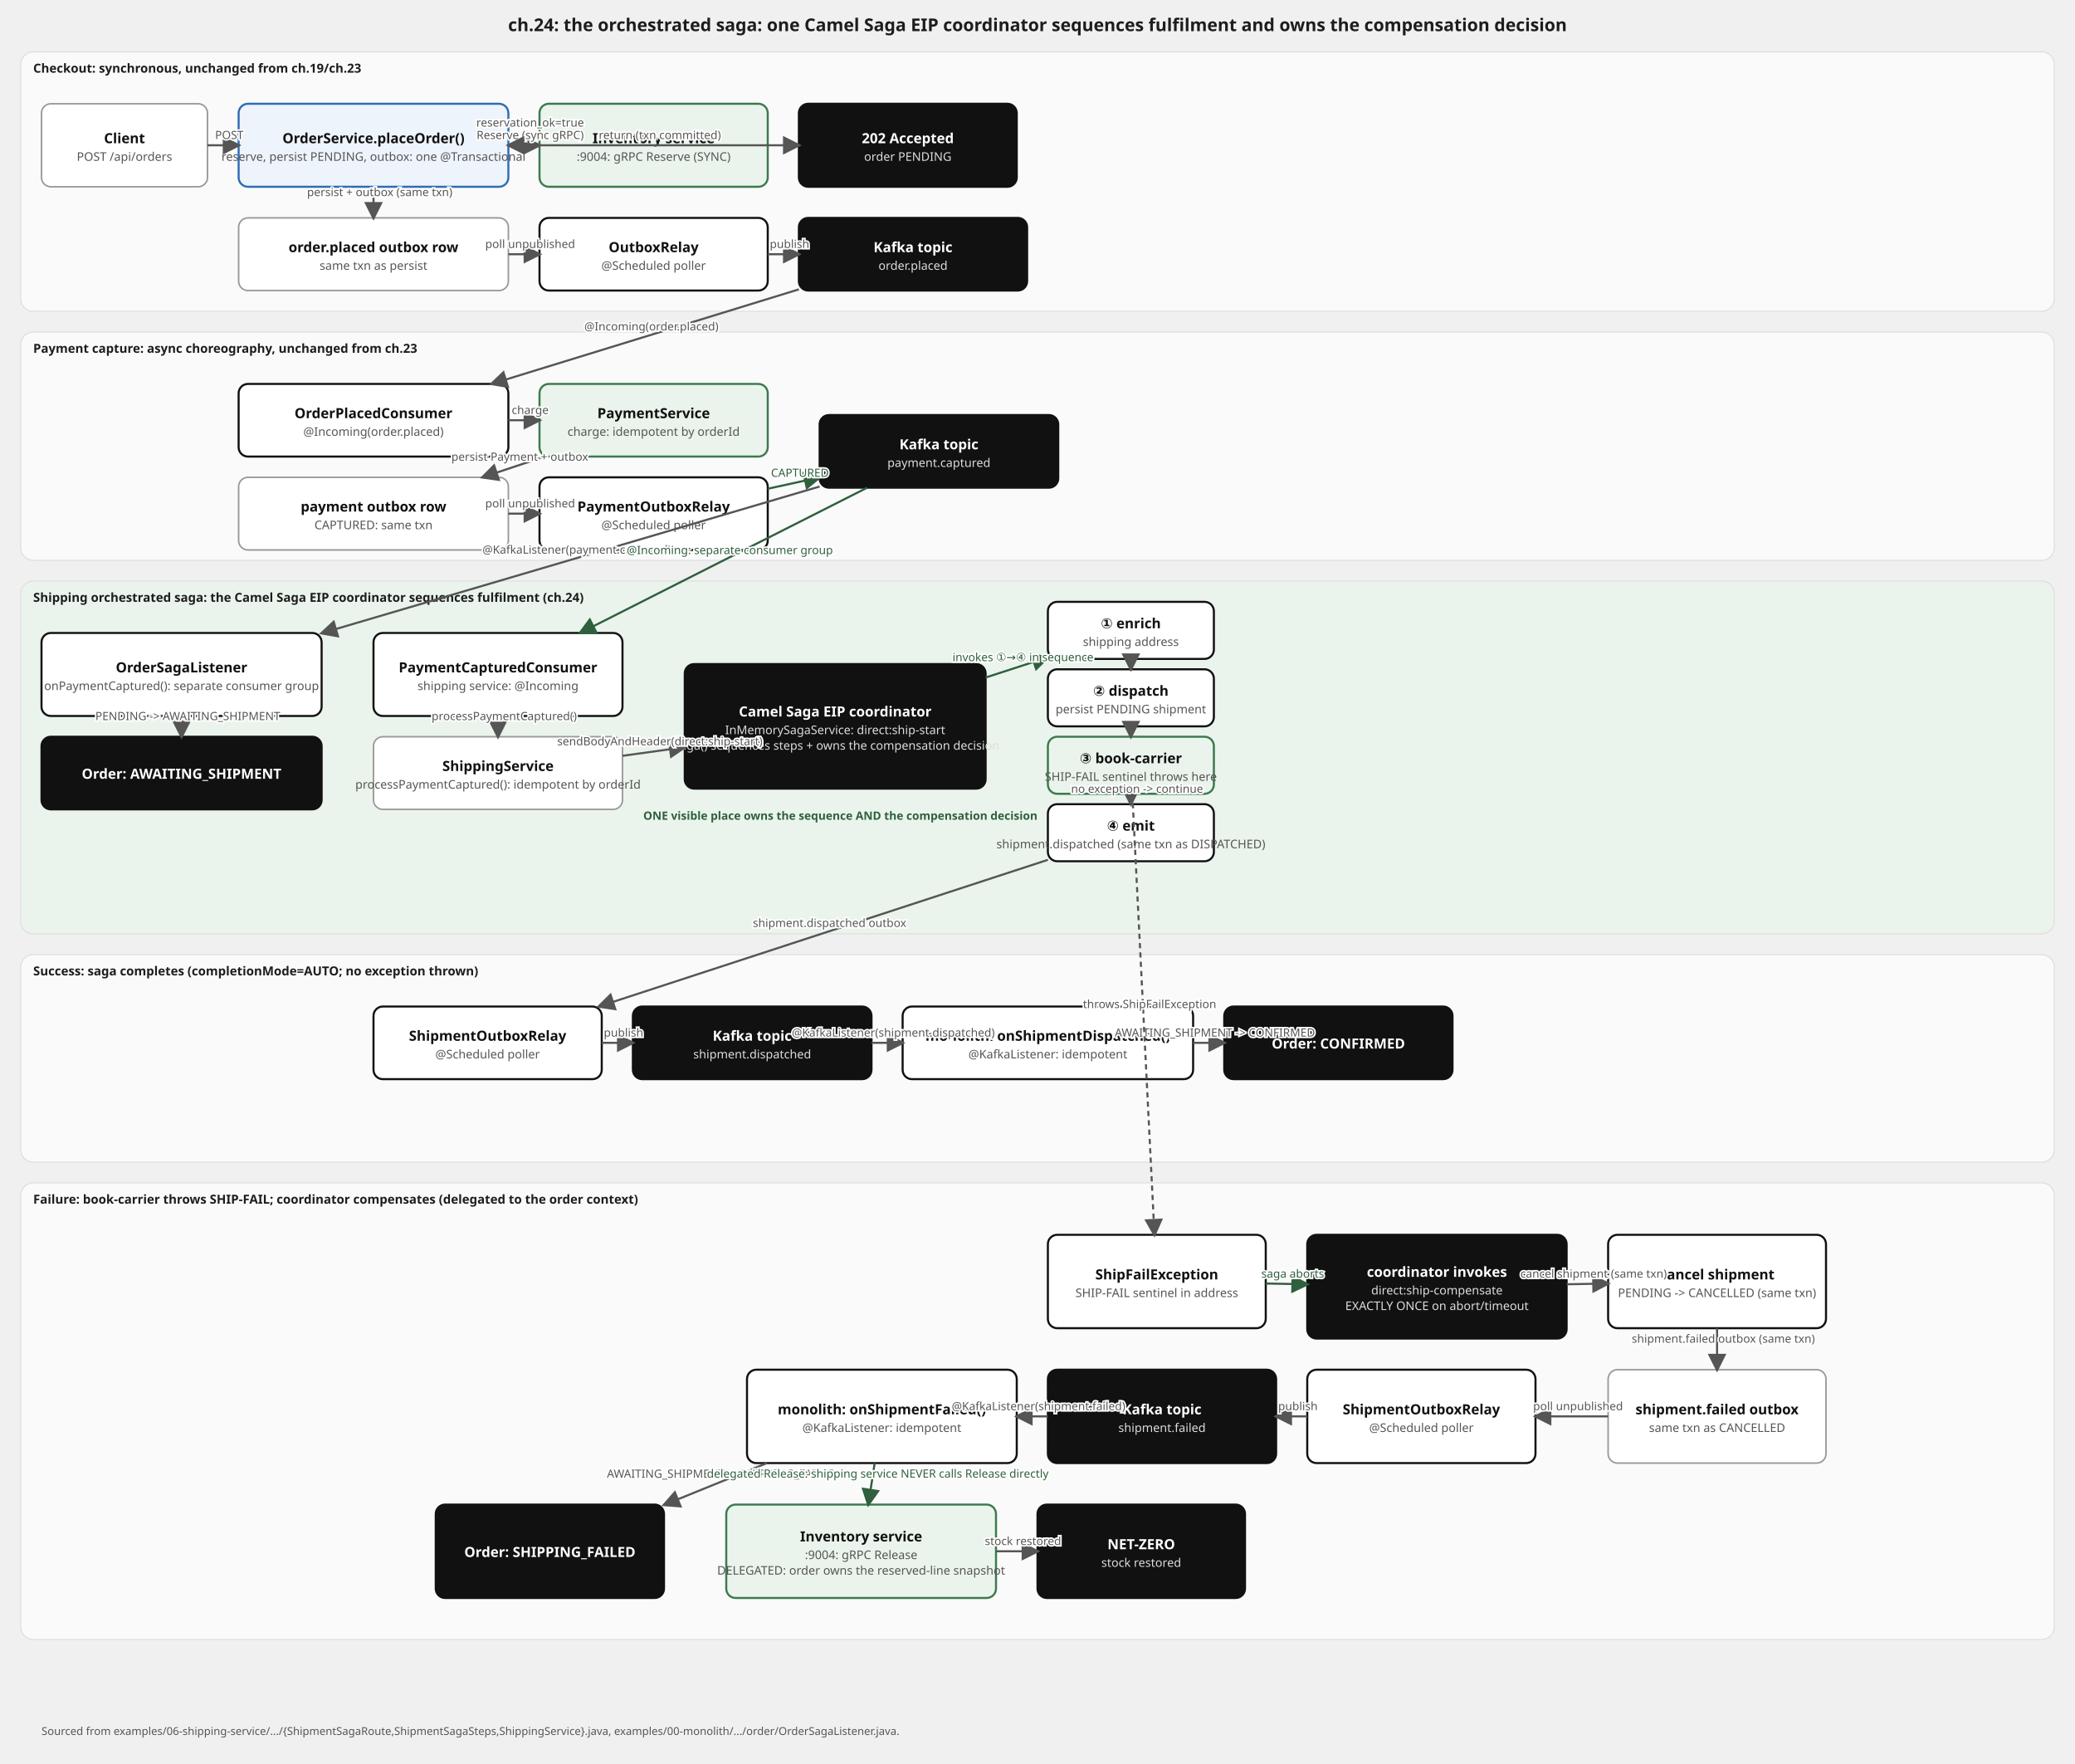
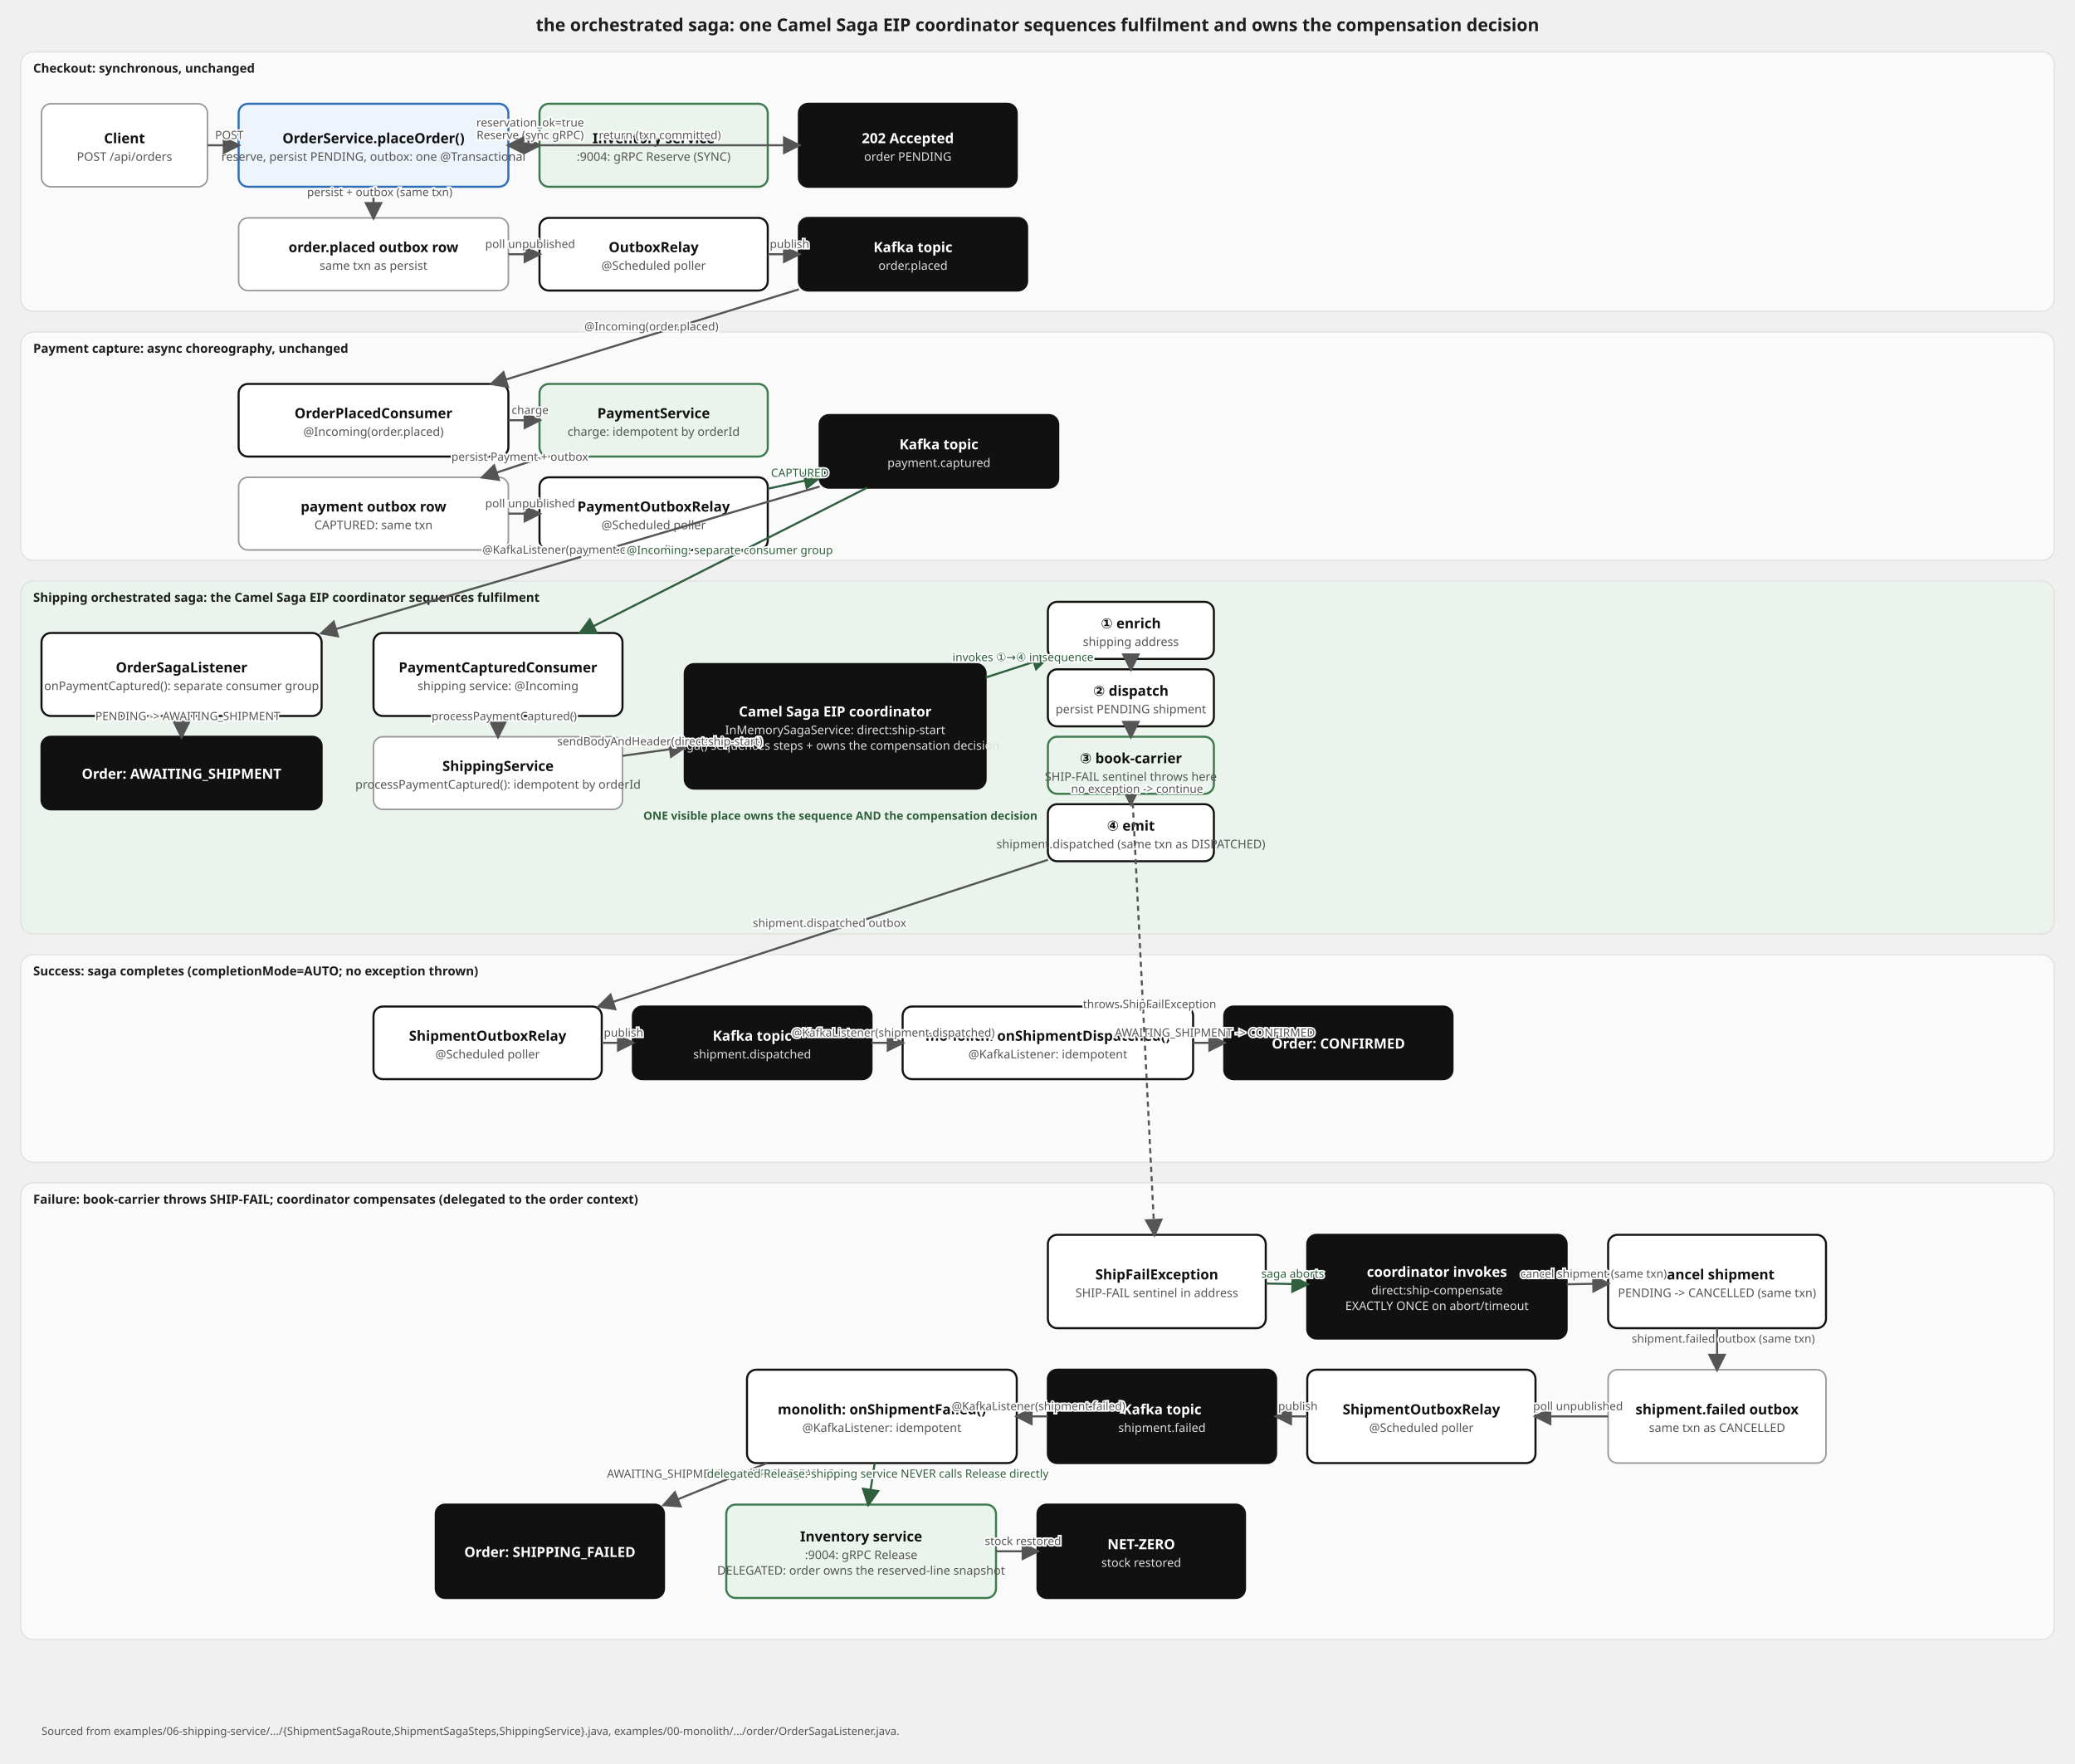
<svg xmlns="http://www.w3.org/2000/svg" viewBox="0 0 2000 1700" font-family="'Red Hat Text', system-ui, sans-serif" role="img">
  <defs>
    <marker id="a" viewBox="0 0 10 10" refX="8.5" refY="5" markerWidth="9" markerHeight="9" orient="auto-start-reverse">
      <path d="M0,0 L10,5 L0,10 z" fill="#555" />
    </marker>
    <marker id="am" viewBox="0 0 10 10" refX="8.5" refY="5" markerWidth="9" markerHeight="9" orient="auto-start-reverse">
      <path d="M0,0 L10,5 L0,10 z" fill="#2f5f3d" />
    </marker>
  </defs>
  <rect x="20" y="50" width="1960" height="250" rx="12" fill="#fafafa" stroke="#ddd" />
-   <text x="32" y="70" font-size="12" font-weight="700" fill="#1d1d1d">Checkout: synchronous, unchanged from ch.19/ch.23</text>
+   <text x="32" y="70" font-size="12" font-weight="700" fill="#1d1d1d">Checkout: synchronous, unchanged</text>
  <rect x="20" y="320" width="1960" height="220" rx="12" fill="#fafafa" stroke="#ddd" />
-   <text x="32" y="340" font-size="12" font-weight="700" fill="#1d1d1d">Payment capture: async choreography, unchanged from ch.23</text>
+   <text x="32" y="340" font-size="12" font-weight="700" fill="#1d1d1d">Payment capture: async choreography, unchanged</text>
  <rect x="20" y="560" width="1960" height="340" rx="12" fill="#eaf4ec" stroke="#ddd" />
-   <text x="32" y="580" font-size="12" font-weight="700" fill="#1d1d1d">Shipping orchestrated saga: the Camel Saga EIP coordinator sequences fulfilment (ch.24)</text>
+   <text x="32" y="580" font-size="12" font-weight="700" fill="#1d1d1d">Shipping orchestrated saga: the Camel Saga EIP coordinator sequences fulfilment</text>
  <rect x="20" y="920" width="1960" height="200" rx="12" fill="#fafafa" stroke="#ddd" />
  <text x="32" y="940" font-size="12" font-weight="700" fill="#1d1d1d">Success: saga completes (completionMode=AUTO; no exception thrown)</text>
  <rect x="20" y="1140" width="1960" height="440" rx="12" fill="#fafafa" stroke="#ddd" />
  <text x="32" y="1160" font-size="12" font-weight="700" fill="#1d1d1d">Failure: book-carrier throws SHIP-FAIL; coordinator compensates (delegated to the order context)</text>
  <rect x="40" y="100" width="160" height="80" rx="9" fill="#ffffff" stroke="#999999" stroke-width="1.5" />
  <text x="120.0" y="138.0" font-size="13.5" font-weight="700" fill="#111111" text-anchor="middle">Client</text>
  <text x="120.0" y="155.0" font-size="11.5" fill="#555555" text-anchor="middle">POST /api/orders</text>
  <rect x="230" y="100" width="260" height="80" rx="9" fill="#eef4fb" stroke="#2f6db5" stroke-width="2" />
  <text x="360.0" y="138.0" font-size="13.5" font-weight="700" fill="#111111" text-anchor="middle">OrderService.placeOrder()</text>
  <text x="360.0" y="155.0" font-size="11.5" fill="#555555" text-anchor="middle">reserve, persist PENDING, outbox: one @Transactional</text>
  <rect x="520" y="100" width="220" height="80" rx="9" fill="#eaf4ec" stroke="#3d7a4e" stroke-width="2" />
  <text x="630.0" y="138.0" font-size="13.5" font-weight="700" fill="#111111" text-anchor="middle">Inventory service</text>
  <text x="630.0" y="155.0" font-size="11.5" fill="#555555" text-anchor="middle">:9004: gRPC Reserve (SYNC)</text>
  <rect x="770" y="100" width="210" height="80" rx="9" fill="#111111" stroke="#111111" stroke-width="2" />
  <text x="875.0" y="138.0" font-size="13.5" font-weight="700" fill="#ffffff" text-anchor="middle">202 Accepted</text>
  <text x="875.0" y="155.0" font-size="11.5" fill="#dddddd" text-anchor="middle">order PENDING</text>
  <rect x="230" y="210" width="260" height="70" rx="9" fill="#ffffff" stroke="#999999" stroke-width="1.5" />
  <text x="360.0" y="243.0" font-size="13.5" font-weight="700" fill="#111111" text-anchor="middle">order.placed outbox row</text>
  <text x="360.0" y="260.0" font-size="11.5" fill="#555555" text-anchor="middle">same txn as persist</text>
  <rect x="520" y="210" width="220" height="70" rx="9" fill="#ffffff" stroke="#111111" stroke-width="2" />
  <text x="630.0" y="243.0" font-size="13.5" font-weight="700" fill="#111111" text-anchor="middle">OutboxRelay</text>
  <text x="630.0" y="260.0" font-size="11.5" fill="#555555" text-anchor="middle">@Scheduled poller</text>
  <rect x="770" y="210" width="220" height="70" rx="9" fill="#111111" stroke="#111111" stroke-width="2" />
  <text x="880.0" y="243.0" font-size="13.5" font-weight="700" fill="#ffffff" text-anchor="middle">Kafka topic</text>
  <text x="880.0" y="260.0" font-size="11.5" fill="#dddddd" text-anchor="middle">order.placed</text>
  <rect x="230" y="370" width="260" height="70" rx="9" fill="#ffffff" stroke="#111111" stroke-width="2" />
  <text x="360.0" y="403.0" font-size="13.5" font-weight="700" fill="#111111" text-anchor="middle">OrderPlacedConsumer</text>
  <text x="360.0" y="420.0" font-size="11.5" fill="#555555" text-anchor="middle">@Incoming(order.placed)</text>
  <rect x="520" y="370" width="220" height="70" rx="9" fill="#eaf4ec" stroke="#3d7a4e" stroke-width="2" />
  <text x="630.0" y="403.0" font-size="13.5" font-weight="700" fill="#111111" text-anchor="middle">PaymentService</text>
  <text x="630.0" y="420.0" font-size="11.5" fill="#555555" text-anchor="middle">charge: idempotent by orderId</text>
  <rect x="230" y="460" width="260" height="70" rx="9" fill="#ffffff" stroke="#999999" stroke-width="1.5" />
  <text x="360.0" y="493.0" font-size="13.5" font-weight="700" fill="#111111" text-anchor="middle">payment outbox row</text>
  <text x="360.0" y="510.0" font-size="11.5" fill="#555555" text-anchor="middle">CAPTURED: same txn</text>
  <rect x="520" y="460" width="220" height="70" rx="9" fill="#ffffff" stroke="#111111" stroke-width="2" />
  <text x="630.0" y="493.0" font-size="13.5" font-weight="700" fill="#111111" text-anchor="middle">PaymentOutboxRelay</text>
  <text x="630.0" y="510.0" font-size="11.5" fill="#555555" text-anchor="middle">@Scheduled poller</text>
  <rect x="790" y="400" width="230" height="70" rx="9" fill="#111111" stroke="#111111" stroke-width="2" />
  <text x="905.0" y="433.0" font-size="13.5" font-weight="700" fill="#ffffff" text-anchor="middle">Kafka topic</text>
  <text x="905.0" y="450.0" font-size="11.5" fill="#dddddd" text-anchor="middle">payment.captured</text>
  <rect x="40" y="610" width="270" height="80" rx="9" fill="#ffffff" stroke="#111111" stroke-width="2" />
  <text x="175.0" y="648.0" font-size="13.5" font-weight="700" fill="#111111" text-anchor="middle">OrderSagaListener</text>
  <text x="175.0" y="665.0" font-size="11.5" fill="#555555" text-anchor="middle">onPaymentCaptured(): separate consumer group</text>
  <rect x="40" y="710" width="270" height="70" rx="9" fill="#111111" stroke="#111111" stroke-width="2" />
  <text x="175.0" y="750.5" font-size="13.5" font-weight="700" fill="#ffffff" text-anchor="middle">Order: AWAITING_SHIPMENT</text>
  <rect x="360" y="610" width="240" height="80" rx="9" fill="#ffffff" stroke="#111111" stroke-width="2" />
  <text x="480.0" y="648.0" font-size="13.5" font-weight="700" fill="#111111" text-anchor="middle">PaymentCapturedConsumer</text>
  <text x="480.0" y="665.0" font-size="11.5" fill="#555555" text-anchor="middle">shipping service: @Incoming</text>
  <rect x="360" y="710" width="240" height="70" rx="9" fill="#ffffff" stroke="#999999" stroke-width="1.5" />
  <text x="480.0" y="743.0" font-size="13.5" font-weight="700" fill="#111111" text-anchor="middle">ShippingService</text>
  <text x="480.0" y="760.0" font-size="11.5" fill="#555555" text-anchor="middle">processPaymentCaptured(): idempotent by orderId</text>
  <rect x="660" y="640" width="290" height="120" rx="9" fill="#111111" stroke="#111111" stroke-width="2" />
  <text x="805.0" y="690.5" font-size="13.5" font-weight="700" fill="#ffffff" text-anchor="middle">Camel Saga EIP coordinator</text>
  <text x="805.0" y="707.5" font-size="11.5" fill="#dddddd" text-anchor="middle">InMemorySagaService: direct:ship-start</text>
  <text x="805.0" y="722.5" font-size="11.5" fill="#dddddd" text-anchor="middle">.saga() sequences steps + owns the compensation decision</text>
  <rect x="1010" y="580" width="160" height="55" rx="9" fill="#ffffff" stroke="#111111" stroke-width="2" />
  <text x="1090.0" y="605.5" font-size="13.5" font-weight="700" fill="#111111" text-anchor="middle">① enrich</text>
  <text x="1090.0" y="622.5" font-size="11.5" fill="#555555" text-anchor="middle">shipping address</text>
  <rect x="1010" y="645" width="160" height="55" rx="9" fill="#ffffff" stroke="#111111" stroke-width="2" />
  <text x="1090.0" y="670.5" font-size="13.5" font-weight="700" fill="#111111" text-anchor="middle">② dispatch</text>
  <text x="1090.0" y="687.5" font-size="11.5" fill="#555555" text-anchor="middle">persist PENDING shipment</text>
  <rect x="1010" y="710" width="160" height="55" rx="9" fill="#eaf4ec" stroke="#3d7a4e" stroke-width="2" />
  <text x="1090.0" y="735.5" font-size="13.5" font-weight="700" fill="#111111" text-anchor="middle">③ book-carrier</text>
  <text x="1090.0" y="752.5" font-size="11.5" fill="#555555" text-anchor="middle">SHIP-FAIL sentinel throws here</text>
  <rect x="1010" y="775" width="160" height="55" rx="9" fill="#ffffff" stroke="#111111" stroke-width="2" />
  <text x="1090.0" y="800.5" font-size="13.5" font-weight="700" fill="#111111" text-anchor="middle">④ emit</text>
  <text x="1090.0" y="817.5" font-size="11.5" fill="#555555" text-anchor="middle">shipment.dispatched (same txn as DISPATCHED)</text>
  <rect x="360" y="970" width="220" height="70" rx="9" fill="#ffffff" stroke="#111111" stroke-width="2" />
  <text x="470.0" y="1003.0" font-size="13.5" font-weight="700" fill="#111111" text-anchor="middle">ShipmentOutboxRelay</text>
  <text x="470.0" y="1020.0" font-size="11.5" fill="#555555" text-anchor="middle">@Scheduled poller</text>
  <rect x="610" y="970" width="230" height="70" rx="9" fill="#111111" stroke="#111111" stroke-width="2" />
  <text x="725.0" y="1003.0" font-size="13.5" font-weight="700" fill="#ffffff" text-anchor="middle">Kafka topic</text>
  <text x="725.0" y="1020.0" font-size="11.5" fill="#dddddd" text-anchor="middle">shipment.dispatched</text>
  <rect x="870" y="970" width="280" height="70" rx="9" fill="#ffffff" stroke="#111111" stroke-width="2" />
  <text x="1010.0" y="1003.0" font-size="13.5" font-weight="700" fill="#111111" text-anchor="middle">monolith: onShipmentDispatched()</text>
  <text x="1010.0" y="1020.0" font-size="11.5" fill="#555555" text-anchor="middle">@KafkaListener: idempotent</text>
  <rect x="1180" y="970" width="220" height="70" rx="9" fill="#111111" stroke="#111111" stroke-width="2" />
  <text x="1290.0" y="1010.5" font-size="13.5" font-weight="700" fill="#ffffff" text-anchor="middle">Order: CONFIRMED</text>
  <rect x="1010" y="1190" width="210" height="90" rx="9" fill="#ffffff" stroke="#111111" stroke-width="2" />
  <text x="1115.0" y="1233.0" font-size="13.5" font-weight="700" fill="#111111" text-anchor="middle">ShipFailException</text>
  <text x="1115.0" y="1250.0" font-size="11.5" fill="#555555" text-anchor="middle">SHIP-FAIL sentinel in address</text>
  <rect x="1260" y="1190" width="250" height="100" rx="9" fill="#111111" stroke="#111111" stroke-width="2" />
  <text x="1385.0" y="1230.5" font-size="13.5" font-weight="700" fill="#ffffff" text-anchor="middle">coordinator invokes</text>
  <text x="1385.0" y="1247.5" font-size="11.5" fill="#dddddd" text-anchor="middle">direct:ship-compensate</text>
  <text x="1385.0" y="1262.5" font-size="11.5" fill="#dddddd" text-anchor="middle">EXACTLY ONCE on abort/timeout</text>
  <rect x="1550" y="1190" width="210" height="90" rx="9" fill="#ffffff" stroke="#111111" stroke-width="2" />
  <text x="1655.0" y="1233.0" font-size="13.5" font-weight="700" fill="#111111" text-anchor="middle">cancel shipment</text>
  <text x="1655.0" y="1250.0" font-size="11.5" fill="#555555" text-anchor="middle">PENDING -&gt; CANCELLED (same txn)</text>
  <rect x="1550" y="1320" width="210" height="90" rx="9" fill="#ffffff" stroke="#999999" stroke-width="1.5" />
  <text x="1655.0" y="1363.0" font-size="13.5" font-weight="700" fill="#111111" text-anchor="middle">shipment.failed outbox</text>
  <text x="1655.0" y="1380.0" font-size="11.5" fill="#555555" text-anchor="middle">same txn as CANCELLED</text>
  <rect x="1260" y="1320" width="220" height="90" rx="9" fill="#ffffff" stroke="#111111" stroke-width="2" />
  <text x="1370.0" y="1363.0" font-size="13.5" font-weight="700" fill="#111111" text-anchor="middle">ShipmentOutboxRelay</text>
  <text x="1370.0" y="1380.0" font-size="11.5" fill="#555555" text-anchor="middle">@Scheduled poller</text>
  <rect x="1010" y="1320" width="220" height="90" rx="9" fill="#111111" stroke="#111111" stroke-width="2" />
  <text x="1120.0" y="1363.0" font-size="13.5" font-weight="700" fill="#ffffff" text-anchor="middle">Kafka topic</text>
  <text x="1120.0" y="1380.0" font-size="11.5" fill="#dddddd" text-anchor="middle">shipment.failed</text>
  <rect x="720" y="1320" width="260" height="90" rx="9" fill="#ffffff" stroke="#111111" stroke-width="2" />
  <text x="850.0" y="1363.0" font-size="13.5" font-weight="700" fill="#111111" text-anchor="middle">monolith: onShipmentFailed()</text>
  <text x="850.0" y="1380.0" font-size="11.5" fill="#555555" text-anchor="middle">@KafkaListener: idempotent</text>
  <rect x="420" y="1450" width="220" height="90" rx="9" fill="#111111" stroke="#111111" stroke-width="2" />
  <text x="530.0" y="1500.5" font-size="13.5" font-weight="700" fill="#ffffff" text-anchor="middle">Order: SHIPPING_FAILED</text>
  <rect x="700" y="1450" width="260" height="90" rx="9" fill="#eaf4ec" stroke="#3d7a4e" stroke-width="2" />
  <text x="830.0" y="1485.5" font-size="13.5" font-weight="700" fill="#111111" text-anchor="middle">Inventory service</text>
  <text x="830.0" y="1502.5" font-size="11.5" fill="#555555" text-anchor="middle">:9004: gRPC Release</text>
  <text x="830.0" y="1517.5" font-size="11.5" fill="#555555" text-anchor="middle">DELEGATED: order owns the reserved-line snapshot</text>
  <rect x="1000" y="1450" width="200" height="90" rx="9" fill="#111111" stroke="#111111" stroke-width="2" />
  <text x="1100.0" y="1493.0" font-size="13.5" font-weight="700" fill="#ffffff" text-anchor="middle">NET-ZERO</text>
  <text x="1100.0" y="1510.0" font-size="11.5" fill="#dddddd" text-anchor="middle">stock restored</text>
  <path d="M200.0,140.0 L230.0,140.0" fill="none" stroke="#555" stroke-width="2" marker-end="url(#a)" />
  <text x="221.0" y="134.0" font-size="11" fill="#ffffff" stroke="#ffffff" stroke-width="3" paint-order="stroke" text-anchor="middle">POST</text>
  <text x="221.0" y="134.0" font-size="11" fill="#555" text-anchor="middle">POST</text>
  <path d="M490.0,140.0 L520.0,140.0" fill="none" stroke="#555" stroke-width="2" marker-end="url(#a)" />
  <text x="511.0" y="134.0" font-size="11" fill="#ffffff" stroke="#ffffff" stroke-width="3" paint-order="stroke" text-anchor="middle">Reserve (sync gRPC)</text>
  <text x="511.0" y="134.0" font-size="11" fill="#555" text-anchor="middle">Reserve (sync gRPC)</text>
  <path d="M520.0,140.0 L490.0,140.0" fill="none" stroke="#555" stroke-width="2" marker-end="url(#a)" />
  <text x="511.0" y="122.0" font-size="11" fill="#ffffff" stroke="#ffffff" stroke-width="3" paint-order="stroke" text-anchor="middle">reservation_ok=true</text>
  <text x="511.0" y="122.0" font-size="11" fill="#555" text-anchor="middle">reservation_ok=true</text>
  <path d="M490.0,140.0 L770.0,140.0" fill="none" stroke="#555" stroke-width="2" marker-end="url(#a)" />
  <text x="636.0" y="134.0" font-size="11" fill="#ffffff" stroke="#ffffff" stroke-width="3" paint-order="stroke" text-anchor="middle">return (txn committed)</text>
  <text x="636.0" y="134.0" font-size="11" fill="#555" text-anchor="middle">return (txn committed)</text>
  <path d="M360.0,180.0 L360.0,210.0" fill="none" stroke="#555" stroke-width="2" marker-end="url(#a)" />
  <text x="366.0" y="189.0" font-size="11" fill="#ffffff" stroke="#ffffff" stroke-width="3" paint-order="stroke" text-anchor="middle">persist + outbox (same txn)</text>
  <text x="366.0" y="189.0" font-size="11" fill="#555" text-anchor="middle">persist + outbox (same txn)</text>
  <path d="M490.0,245.0 L520.0,245.0" fill="none" stroke="#555" stroke-width="2" marker-end="url(#a)" />
  <text x="511.0" y="239.0" font-size="11" fill="#ffffff" stroke="#ffffff" stroke-width="3" paint-order="stroke" text-anchor="middle">poll unpublished</text>
  <text x="511.0" y="239.0" font-size="11" fill="#555" text-anchor="middle">poll unpublished</text>
  <path d="M740.0,245.0 L770.0,245.0" fill="none" stroke="#555" stroke-width="2" marker-end="url(#a)" />
  <text x="761.0" y="239.0" font-size="11" fill="#ffffff" stroke="#ffffff" stroke-width="3" paint-order="stroke" text-anchor="middle">publish</text>
  <text x="761.0" y="239.0" font-size="11" fill="#555" text-anchor="middle">publish</text>
  <path d="M770.0,278.846 L473.75,370.0" fill="none" stroke="#555" stroke-width="2" marker-end="url(#a)" />
  <text x="627.875" y="318.423" font-size="11" fill="#ffffff" stroke="#ffffff" stroke-width="3" paint-order="stroke" text-anchor="middle">@Incoming(order.placed)</text>
  <text x="627.875" y="318.423" font-size="11" fill="#555" text-anchor="middle">@Incoming(order.placed)</text>
  <path d="M490.0,405.0 L520.0,405.0" fill="none" stroke="#555" stroke-width="2" marker-end="url(#a)" />
  <text x="511.0" y="399.0" font-size="11" fill="#ffffff" stroke="#ffffff" stroke-width="3" paint-order="stroke" text-anchor="middle">charge</text>
  <text x="511.0" y="399.0" font-size="11" fill="#555" text-anchor="middle">charge</text>
  <path d="M525.0,440.0 L465.0,460.0" fill="none" stroke="#555" stroke-width="2" marker-end="url(#a)" />
  <text x="501.0" y="444.0" font-size="11" fill="#ffffff" stroke="#ffffff" stroke-width="3" paint-order="stroke" text-anchor="middle">persist Payment + outbox</text>
  <text x="501.0" y="444.0" font-size="11" fill="#555" text-anchor="middle">persist Payment + outbox</text>
  <path d="M490.0,495.0 L520.0,495.0" fill="none" stroke="#555" stroke-width="2" marker-end="url(#a)" />
  <text x="511.0" y="489.0" font-size="11" fill="#ffffff" stroke="#ffffff" stroke-width="3" paint-order="stroke" text-anchor="middle">poll unpublished</text>
  <text x="511.0" y="489.0" font-size="11" fill="#555" text-anchor="middle">poll unpublished</text>
  <path d="M740.0,471.0 L790.0,460.091" fill="none" stroke="#2f5f3d" stroke-width="2" marker-end="url(#am)" />
  <text x="771.0" y="459.545" font-size="11" fill="#ffffff" stroke="#ffffff" stroke-width="3" paint-order="stroke" text-anchor="middle">CAPTURED</text>
  <text x="771.0" y="459.545" font-size="11" fill="#2f5f3d" text-anchor="middle">CAPTURED</text>
  <path d="M790.0,468.87 L310.0,610.24" fill="none" stroke="#555" stroke-width="2" marker-end="url(#a)" />
  <text x="556.0" y="533.555" font-size="11" fill="#ffffff" stroke="#ffffff" stroke-width="3" paint-order="stroke" text-anchor="middle">@KafkaListener(payment.captured)</text>
  <text x="556.0" y="533.555" font-size="11" fill="#555" text-anchor="middle">@KafkaListener(payment.captured)</text>
  <path d="M175.0,690.0 L175.0,710.0" fill="none" stroke="#555" stroke-width="2" marker-end="url(#a)" />
  <text x="181.0" y="694.0" font-size="11" fill="#ffffff" stroke="#ffffff" stroke-width="3" paint-order="stroke" text-anchor="middle">PENDING -&gt; AWAITING_SHIPMENT</text>
  <text x="181.0" y="694.0" font-size="11" fill="#555" text-anchor="middle">PENDING -&gt; AWAITING_SHIPMENT</text>
  <path d="M835.814,470.0 L559.07,610.0" fill="none" stroke="#2f5f3d" stroke-width="2" marker-end="url(#am)" />
  <text x="703.442" y="534.0" font-size="11" fill="#ffffff" stroke="#ffffff" stroke-width="3" paint-order="stroke" text-anchor="middle">@Incoming: separate consumer group</text>
  <text x="703.442" y="534.0" font-size="11" fill="#2f5f3d" text-anchor="middle">@Incoming: separate consumer group</text>
  <path d="M480.0,690.0 L480.0,710.0" fill="none" stroke="#555" stroke-width="2" marker-end="url(#a)" />
  <text x="486.0" y="694.0" font-size="11" fill="#ffffff" stroke="#ffffff" stroke-width="3" paint-order="stroke" text-anchor="middle">processPaymentCaptured()</text>
  <text x="486.0" y="694.0" font-size="11" fill="#555" text-anchor="middle">processPaymentCaptured()</text>
  <path d="M600.0,728.385 L660.0,720.077" fill="none" stroke="#555" stroke-width="2" marker-end="url(#a)" />
  <text x="636.0" y="718.231" font-size="11" fill="#ffffff" stroke="#ffffff" stroke-width="3" paint-order="stroke" text-anchor="middle">sendBodyAndHeader(direct:ship-start)</text>
  <text x="636.0" y="718.231" font-size="11" fill="#555" text-anchor="middle">sendBodyAndHeader(direct:ship-start)</text>
  <path d="M950.0,652.939 L1010.0,633.465" fill="none" stroke="#2f5f3d" stroke-width="2" marker-end="url(#am)" />
  <text x="986.0" y="637.202" font-size="11" fill="#ffffff" stroke="#ffffff" stroke-width="3" paint-order="stroke" text-anchor="middle">invokes ①→④ in sequence</text>
  <text x="986.0" y="637.202" font-size="11" fill="#2f5f3d" text-anchor="middle">invokes ①→④ in sequence</text>
  <path d="M1090.0,635.0 L1090.0,645.0" fill="none" stroke="#555" stroke-width="2" marker-end="url(#a)" />
  <path d="M1090.0,700.0 L1090.0,710.0" fill="none" stroke="#555" stroke-width="2" marker-end="url(#a)" />
  <path d="M1090.0,765.0 L1090.0,775.0" fill="none" stroke="#555" stroke-width="2" marker-end="url(#a)" />
  <text x="1096.0" y="764.0" font-size="11" fill="#ffffff" stroke="#ffffff" stroke-width="3" paint-order="stroke" text-anchor="middle">no exception -&gt; continue</text>
  <text x="1096.0" y="764.0" font-size="11" fill="#555" text-anchor="middle">no exception -&gt; continue</text>
  <path d="M1010.0,828.629 L577.16,970.0" fill="none" stroke="#555" stroke-width="2" marker-end="url(#a)" />
  <text x="799.58" y="893.315" font-size="11" fill="#ffffff" stroke="#ffffff" stroke-width="3" paint-order="stroke" text-anchor="middle">shipment.dispatched outbox</text>
  <text x="799.58" y="893.315" font-size="11" fill="#555" text-anchor="middle">shipment.dispatched outbox</text>
  <path d="M580.0,1005.0 L610.0,1005.0" fill="none" stroke="#555" stroke-width="2" marker-end="url(#a)" />
  <text x="601.0" y="999.0" font-size="11" fill="#ffffff" stroke="#ffffff" stroke-width="3" paint-order="stroke" text-anchor="middle">publish</text>
  <text x="601.0" y="999.0" font-size="11" fill="#555" text-anchor="middle">publish</text>
  <path d="M840.0,1005.0 L870.0,1005.0" fill="none" stroke="#555" stroke-width="2" marker-end="url(#a)" />
  <text x="861.0" y="999.0" font-size="11" fill="#ffffff" stroke="#ffffff" stroke-width="3" paint-order="stroke" text-anchor="middle">@KafkaListener(shipment.dispatched)</text>
  <text x="861.0" y="999.0" font-size="11" fill="#555" text-anchor="middle">@KafkaListener(shipment.dispatched)</text>
  <path d="M1150.0,1005.0 L1180.0,1005.0" fill="none" stroke="#555" stroke-width="2" marker-end="url(#a)" />
  <text x="1171.0" y="999.0" font-size="11" fill="#ffffff" stroke="#ffffff" stroke-width="3" paint-order="stroke" text-anchor="middle">AWAITING_SHIPMENT -&gt; CONFIRMED</text>
  <text x="1171.0" y="999.0" font-size="11" fill="#555" text-anchor="middle">AWAITING_SHIPMENT -&gt; CONFIRMED</text>
  <path d="M1091.382,765.0 L1112.739,1190.0" fill="none" stroke="#555" stroke-width="2" stroke-dasharray="5 4" marker-end="url(#a)" />
  <text x="1108.06" y="971.5" font-size="11" fill="#ffffff" stroke="#ffffff" stroke-width="3" paint-order="stroke" text-anchor="middle">throws ShipFailException</text>
  <text x="1108.06" y="971.5" font-size="11" fill="#555" text-anchor="middle">throws ShipFailException</text>
  <path d="M1220.0,1236.944 L1260.0,1237.685" fill="none" stroke="#2f5f3d" stroke-width="2" marker-end="url(#am)" />
  <text x="1246.0" y="1231.315" font-size="11" fill="#ffffff" stroke="#ffffff" stroke-width="3" paint-order="stroke" text-anchor="middle">saga aborts</text>
  <text x="1246.0" y="1231.315" font-size="11" fill="#2f5f3d" text-anchor="middle">saga aborts</text>
  <path d="M1510.0,1237.685 L1550.0,1236.944" fill="none" stroke="#555" stroke-width="2" marker-end="url(#a)" />
  <text x="1536.0" y="1231.315" font-size="11" fill="#ffffff" stroke="#ffffff" stroke-width="3" paint-order="stroke" text-anchor="middle">cancel shipment (same txn)</text>
  <text x="1536.0" y="1231.315" font-size="11" fill="#555" text-anchor="middle">cancel shipment (same txn)</text>
  <path d="M1655.0,1280.0 L1655.0,1320.0" fill="none" stroke="#555" stroke-width="2" marker-end="url(#a)" />
  <text x="1661.0" y="1294.0" font-size="11" fill="#ffffff" stroke="#ffffff" stroke-width="3" paint-order="stroke" text-anchor="middle">shipment.failed outbox (same txn)</text>
  <text x="1661.0" y="1294.0" font-size="11" fill="#555" text-anchor="middle">shipment.failed outbox (same txn)</text>
  <path d="M1550.0,1365.0 L1480.0,1365.0" fill="none" stroke="#555" stroke-width="2" marker-end="url(#a)" />
  <text x="1521.0" y="1359.0" font-size="11" fill="#ffffff" stroke="#ffffff" stroke-width="3" paint-order="stroke" text-anchor="middle">poll unpublished</text>
  <text x="1521.0" y="1359.0" font-size="11" fill="#555" text-anchor="middle">poll unpublished</text>
  <path d="M1260.0,1365.0 L1230.0,1365.0" fill="none" stroke="#555" stroke-width="2" marker-end="url(#a)" />
  <text x="1251.0" y="1359.0" font-size="11" fill="#ffffff" stroke="#ffffff" stroke-width="3" paint-order="stroke" text-anchor="middle">publish</text>
  <text x="1251.0" y="1359.0" font-size="11" fill="#555" text-anchor="middle">publish</text>
  <path d="M1010.0,1365.0 L980.0,1365.0" fill="none" stroke="#555" stroke-width="2" marker-end="url(#a)" />
  <text x="1001.0" y="1359.0" font-size="11" fill="#ffffff" stroke="#ffffff" stroke-width="3" paint-order="stroke" text-anchor="middle">@KafkaListener(shipment.failed)</text>
  <text x="1001.0" y="1359.0" font-size="11" fill="#555" text-anchor="middle">@KafkaListener(shipment.failed)</text>
  <path d="M739.231,1410.0 L640.0,1450.312" fill="none" stroke="#555" stroke-width="2" marker-end="url(#a)" />
  <text x="695.615" y="1424.156" font-size="11" fill="#ffffff" stroke="#ffffff" stroke-width="3" paint-order="stroke" text-anchor="middle">AWAITING_SHIPMENT -&gt; SHIPPING_FAILED</text>
  <text x="695.615" y="1424.156" font-size="11" fill="#555" text-anchor="middle">AWAITING_SHIPMENT -&gt; SHIPPING_FAILED</text>
  <path d="M843.077,1410.0 L836.923,1450.0" fill="none" stroke="#2f5f3d" stroke-width="2" marker-end="url(#am)" />
  <text x="846.0" y="1424.0" font-size="11" fill="#ffffff" stroke="#ffffff" stroke-width="3" paint-order="stroke" text-anchor="middle">delegated Release: shipping service NEVER calls Release directly</text>
  <text x="846.0" y="1424.0" font-size="11" fill="#2f5f3d" text-anchor="middle">delegated Release: shipping service NEVER calls Release directly</text>
  <path d="M960.0,1495.0 L1000.0,1495.0" fill="none" stroke="#555" stroke-width="2" marker-end="url(#a)" />
  <text x="986.0" y="1489.0" font-size="11" fill="#ffffff" stroke="#ffffff" stroke-width="3" paint-order="stroke" text-anchor="middle">stock restored</text>
  <text x="986.0" y="1489.0" font-size="11" fill="#555" text-anchor="middle">stock restored</text>
-   <text x="1000.0" y="30" font-size="17" fill="#1d1d1d" text-anchor="middle" font-weight="700">ch.24: the orchestrated saga: one Camel Saga EIP coordinator sequences fulfilment and owns the compensation decision</text>
+   <text x="1000.0" y="30" font-size="17" fill="#1d1d1d" text-anchor="middle" font-weight="700">the orchestrated saga: one Camel Saga EIP coordinator sequences fulfilment and owns the compensation decision</text>
  <text x="810" y="790" font-size="11" fill="#2f5f3d" text-anchor="middle" font-weight="700">ONE visible place owns the sequence AND the compensation decision</text>
  <text x="40" y="1672" font-size="10.5" fill="#555555" text-anchor="start">Sourced from examples/06-shipping-service/.../{ShipmentSagaRoute,ShipmentSagaSteps,ShippingService}.java, examples/00-monolith/.../order/OrderSagaListener.java.</text>
</svg>
